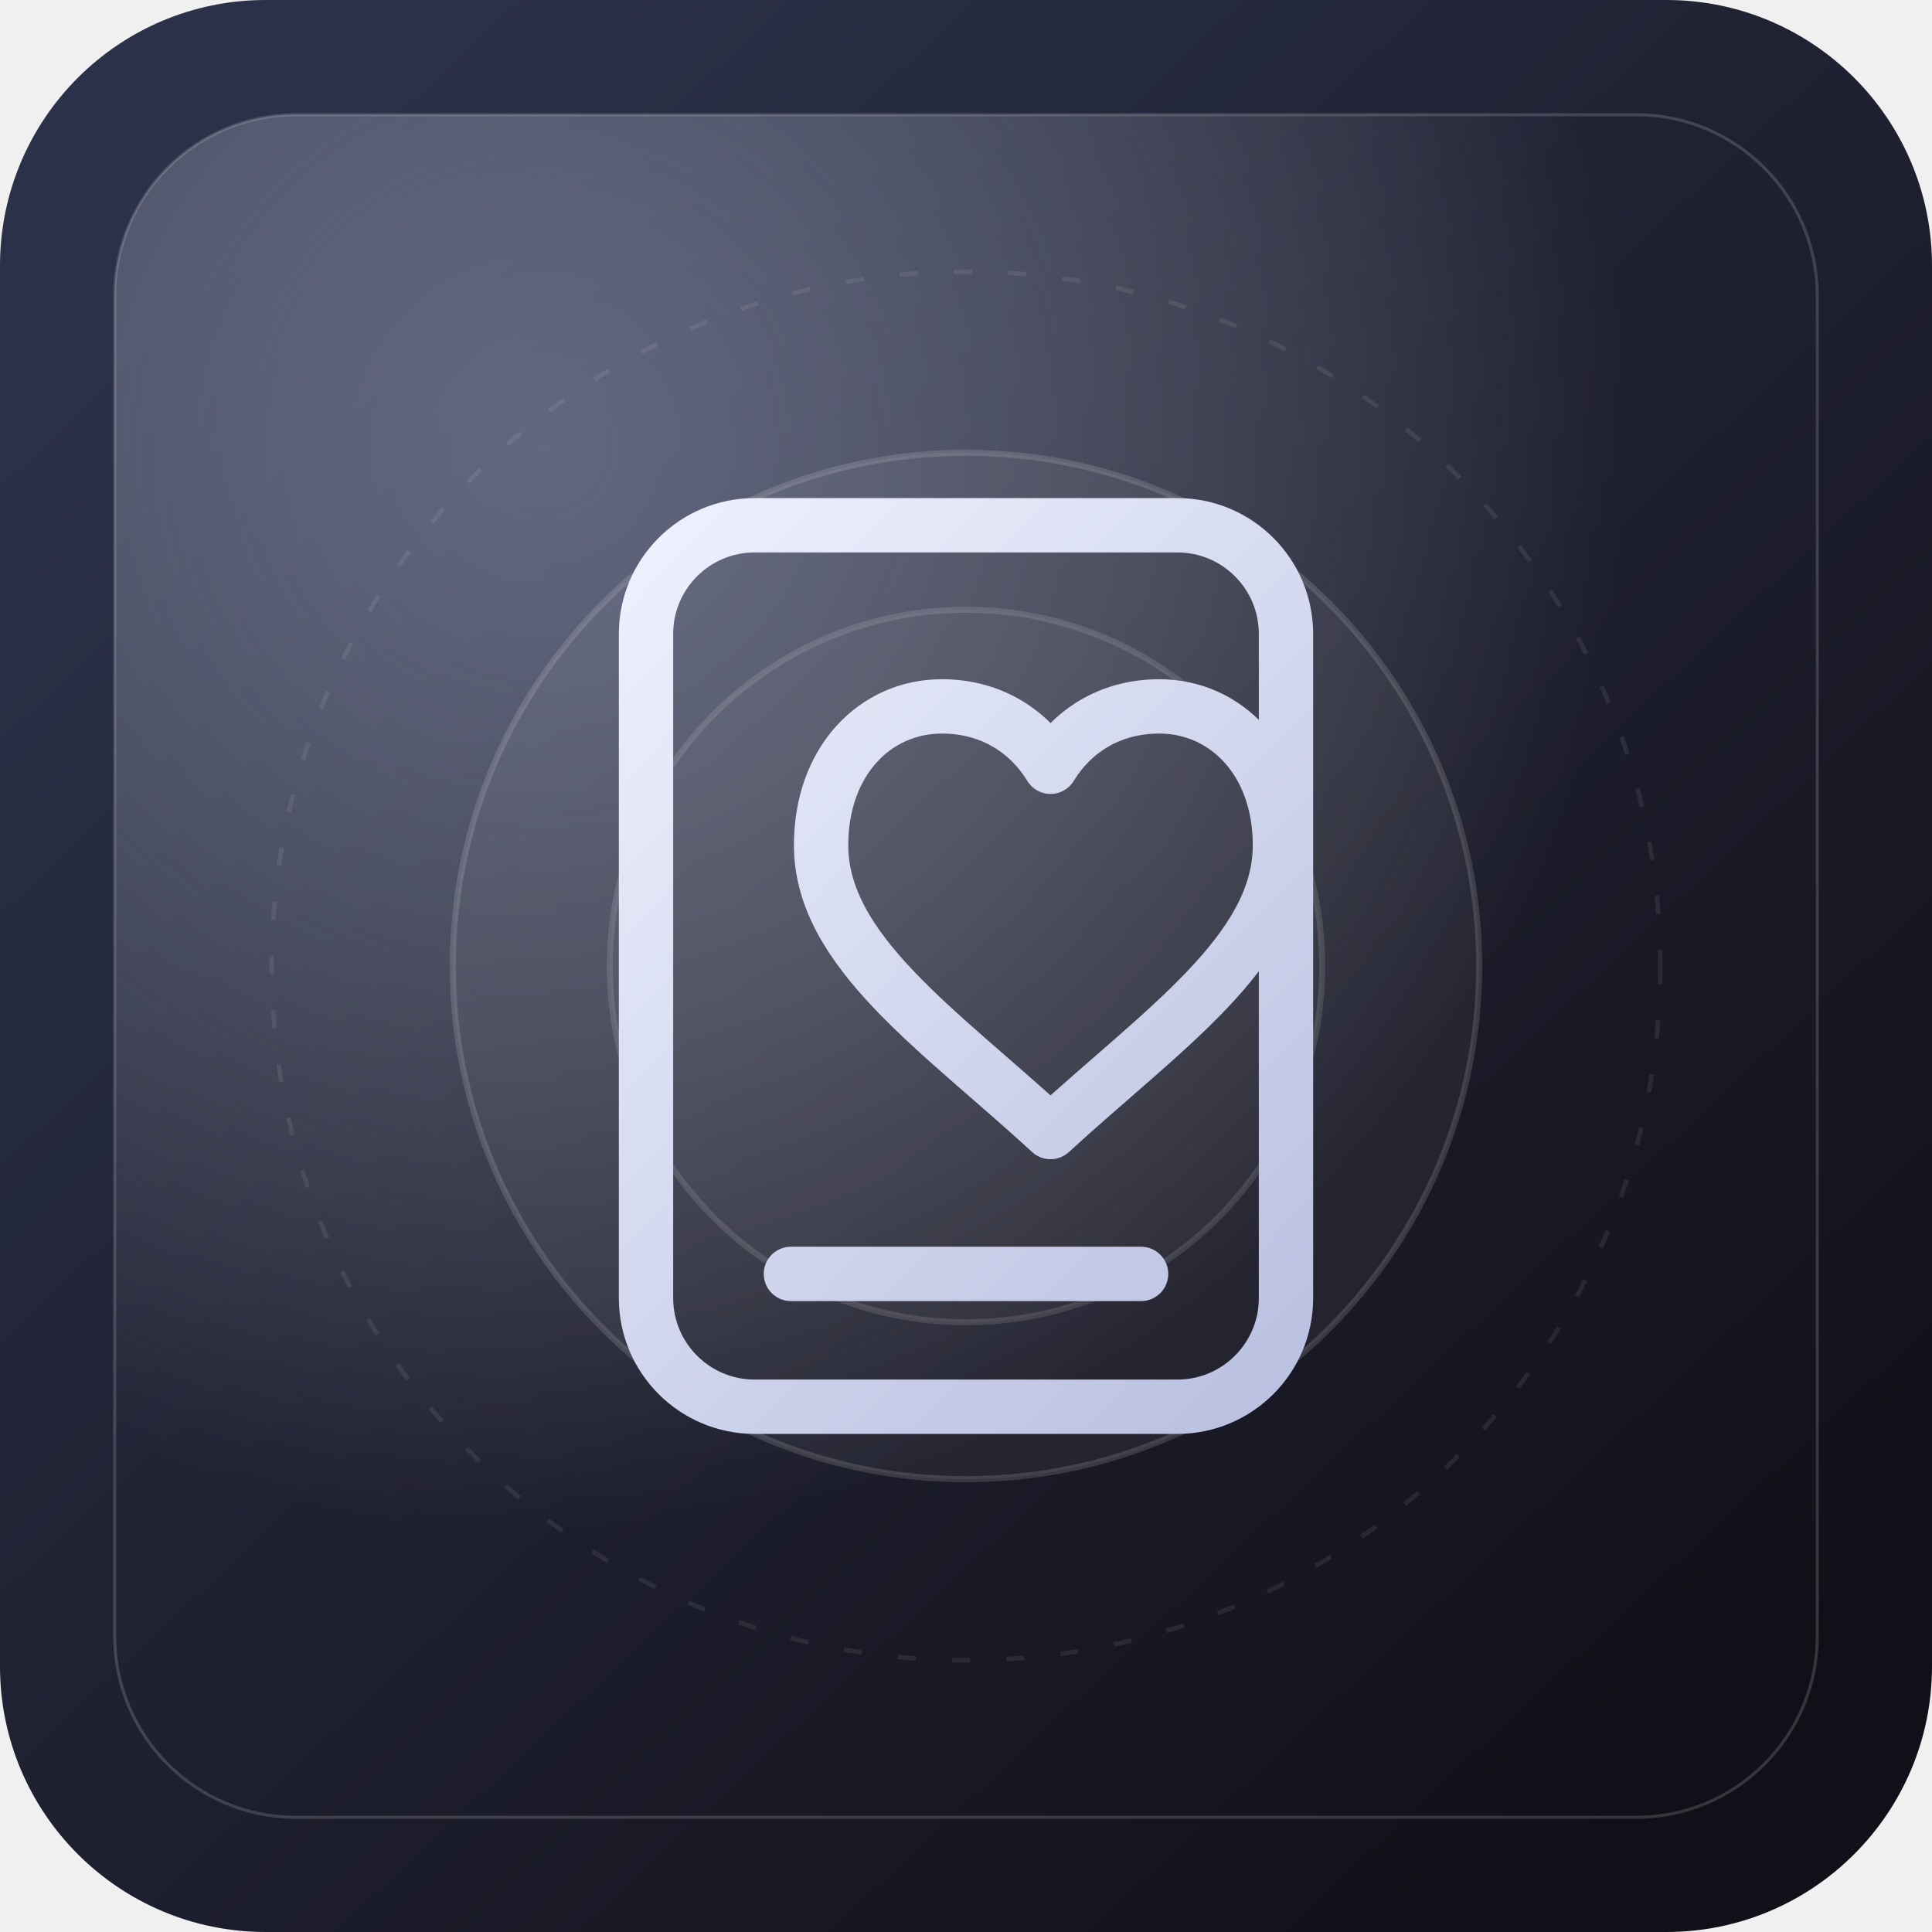
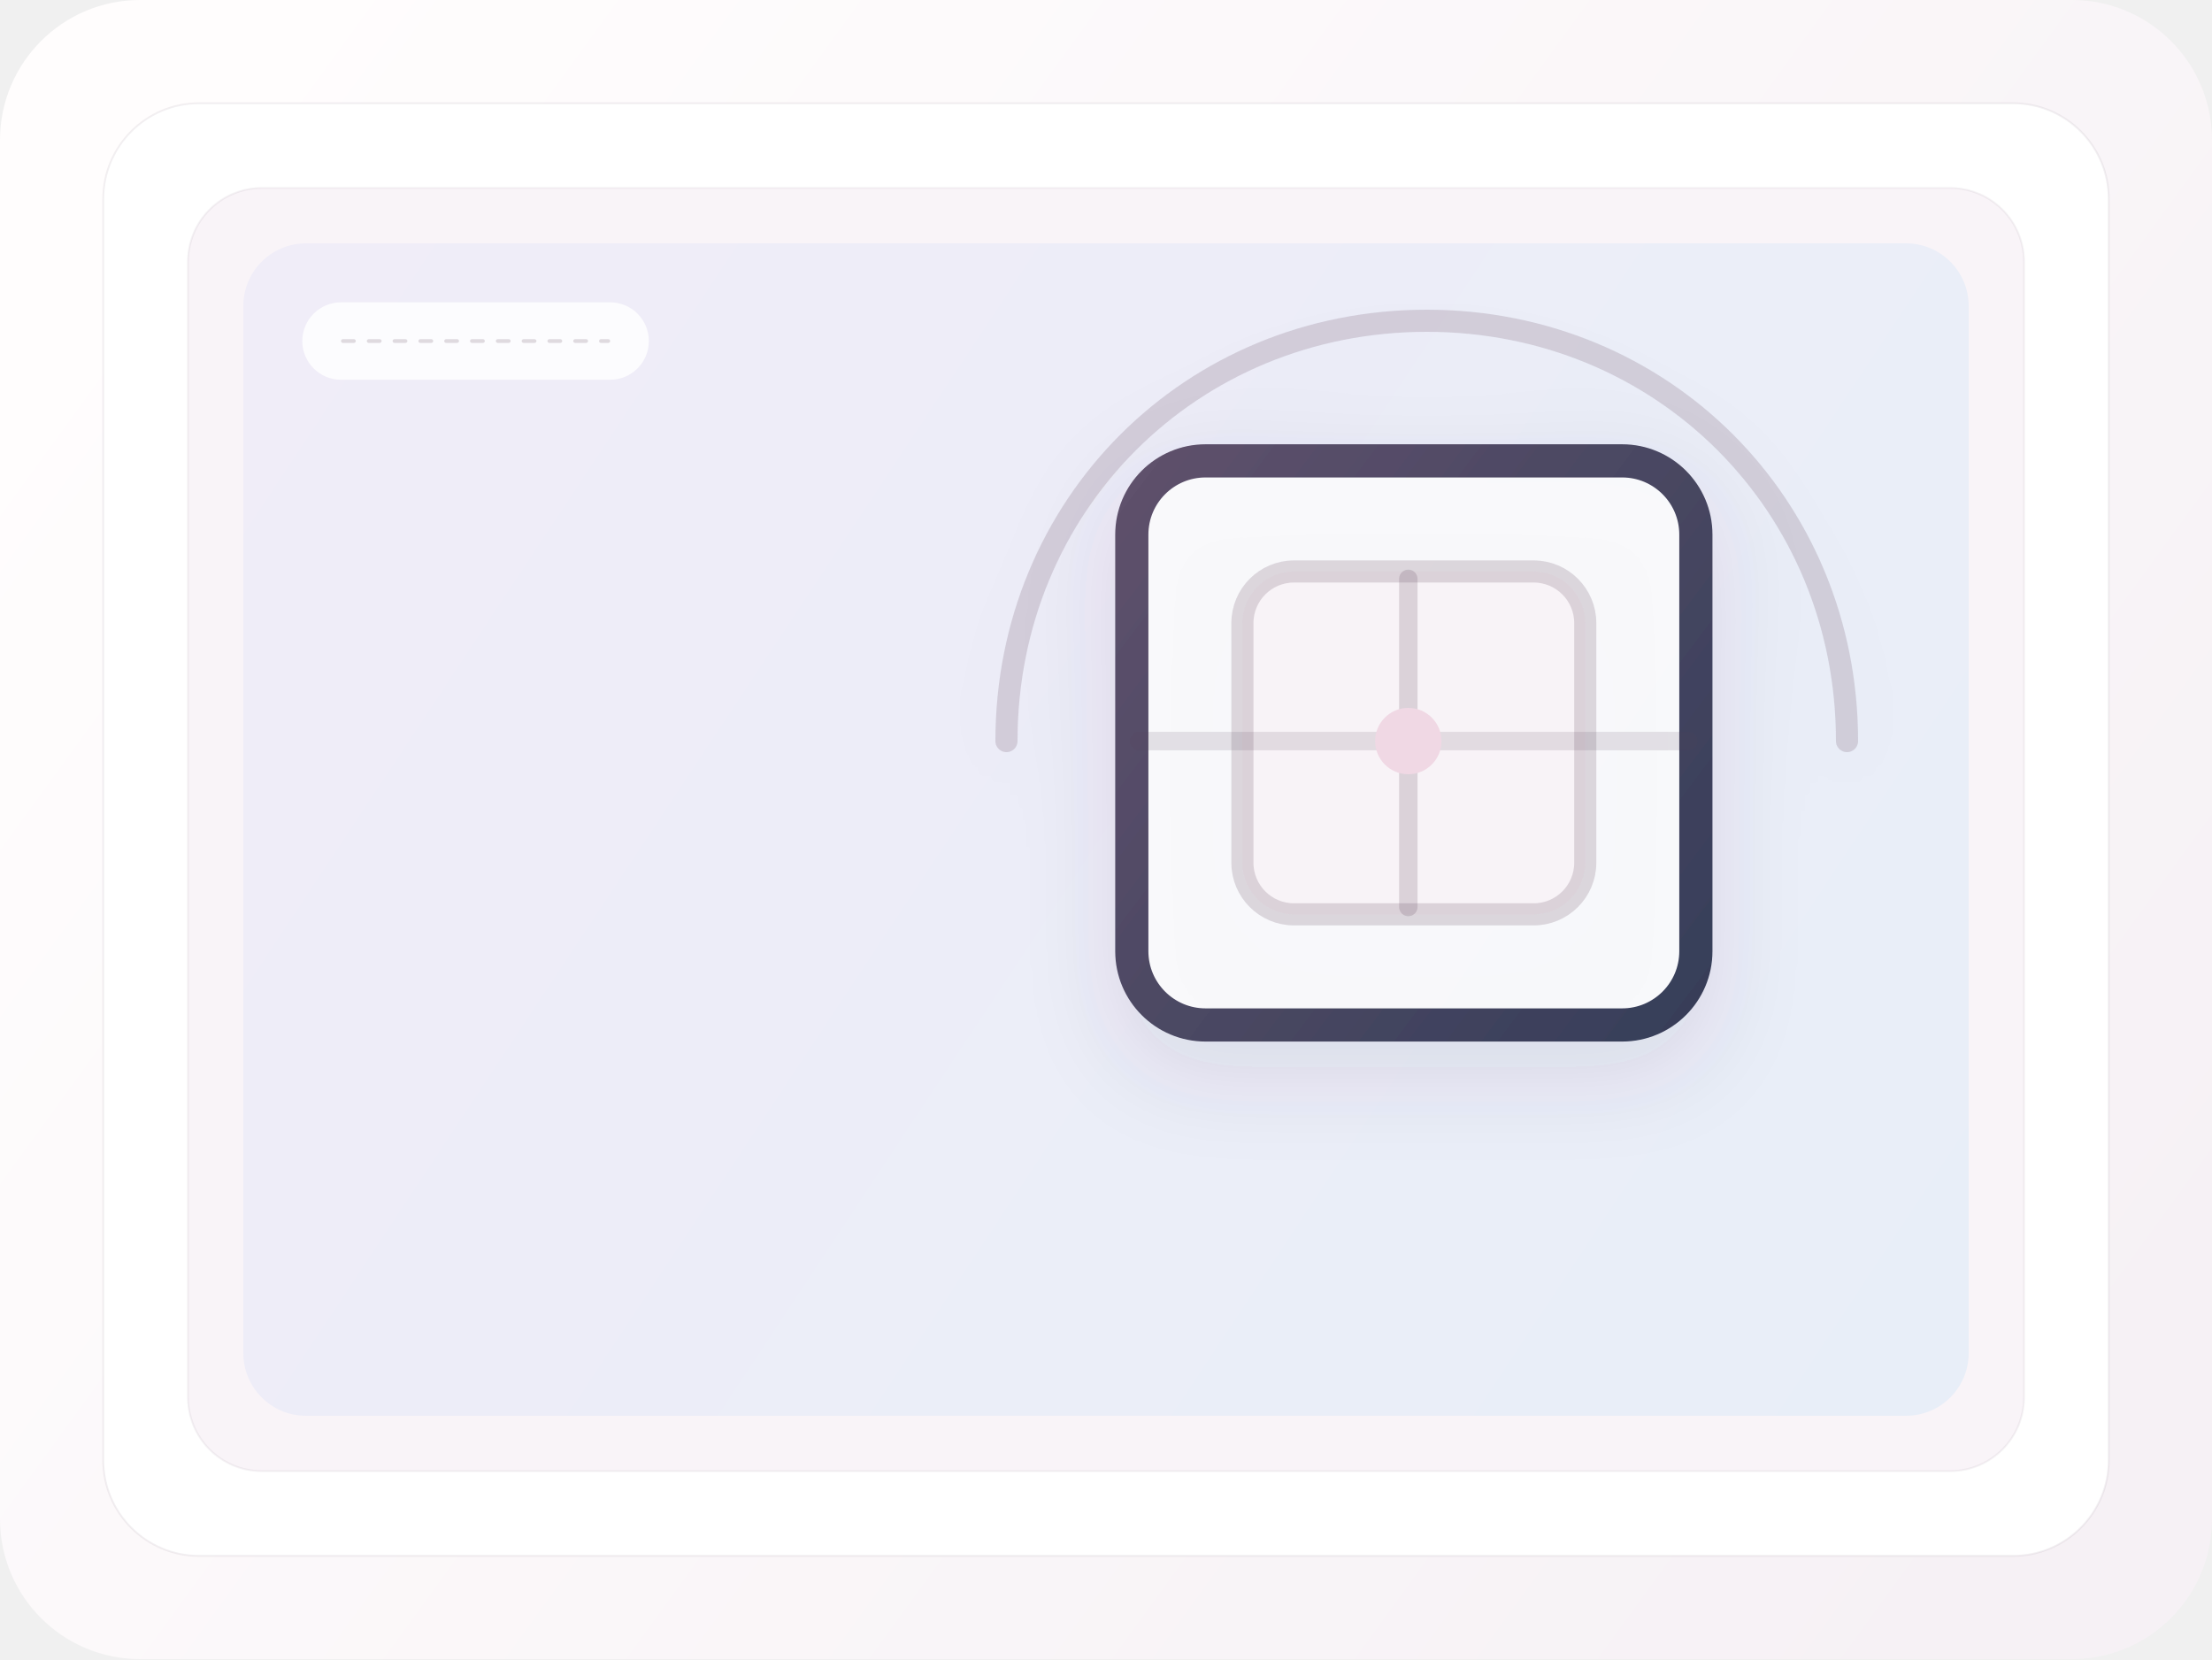
- <svg xmlns="http://www.w3.org/2000/svg" width="640" height="640" viewBox="0 0 640 640" fill="none">
+ <svg xmlns="http://www.w3.org/2000/svg" width="1200" height="900" viewBox="0 0 1200 900" fill="none">
  <defs>
-     <linearGradient id="bg" x1="80" y1="72" x2="560" y2="584" gradientUnits="userSpaceOnUse">
-       <stop stop-color="#2b3148" />
-       <stop offset="1" stop-color="#120f18" />
+     <linearGradient id="paper" x1="84" y1="74" x2="1118" y2="826" gradientUnits="userSpaceOnUse">
+       <stop stop-color="#FFFDFD" />
+       <stop offset="1" stop-color="#F6F1F5" />
    </linearGradient>
-     <radialGradient id="mist" cx="0" cy="0" r="1" gradientUnits="userSpaceOnUse" gradientTransform="translate(180 148) rotate(45) scale(360)">
-       <stop stop-color="#b3badd" stop-opacity="0.42" />
-       <stop offset="1" stop-color="#FFFFFF" stop-opacity="0" />
-     </radialGradient>
-     <linearGradient id="stroke" x1="180" y1="176" x2="480" y2="470" gradientUnits="userSpaceOnUse">
-       <stop stop-color="#f1f4ff" />
-       <stop offset="1" stop-color="#b3badd" />
+     <linearGradient id="plumLine" x1="280" y1="210" x2="924" y2="696" gradientUnits="userSpaceOnUse">
+       <stop stop-color="#7A5E79" />
+       <stop offset="1" stop-color="#2E3A55" />
+     </linearGradient>
+     <filter id="shadow" x="-20%" y="-20%" width="140%" height="140%">
+       <feDropShadow dx="0" dy="18" stdDeviation="24" flood-color="rgba(72,54,86,0.12)" />
+     </filter>
+   </defs>
+   <rect width="1200" height="900" rx="76" fill="url(#paper)" />
+   <rect x="56" y="56" width="1088" height="788" rx="52" fill="white" stroke="rgba(91,65,88,0.08)" />
+   <rect x="102" y="102" width="996" height="696" rx="40" fill="rgba(248,243,247,0.96)" stroke="rgba(91,65,88,0.07)" />
+   <rect x="132" y="132" width="936" height="636" rx="34" fill="url(#hero)" />
+   <rect x="164" y="164" width="188" height="42" rx="21" fill="rgba(255,255,255,0.82)" />
+   <path d="M186 185H330" stroke="rgba(91,65,88,0.18)" stroke-width="2" stroke-linecap="round" stroke-dasharray="6 8" />
+   <defs>
+     <linearGradient id="hero" x1="144" y1="148" x2="1056" y2="752" gradientUnits="userSpaceOnUse">
+       <stop stop-color="#F0EDF8" />
+       <stop offset="1" stop-color="#E8EEF8" />
    </linearGradient>
  </defs>
-   <rect width="640" height="640" rx="88" fill="url(#bg)" />
-   <rect x="38" y="38" width="564" height="564" rx="60" fill="url(#mist)" stroke="rgba(255,255,255,0.16)" />
-   <circle cx="320" cy="320" r="170" fill="rgba(255,255,255,0.05)" stroke="rgba(255,255,255,0.14)" stroke-width="2" />
-   <circle cx="320" cy="320" r="118" fill="rgba(255,255,255,0.03)" stroke="rgba(255,255,255,0.12)" stroke-width="2" />
-   <g stroke="url(#stroke)" stroke-width="18" stroke-linecap="round" stroke-linejoin="round">
-     <rect x="214" y="174" width="212" height="292" rx="36" />
-     <path d="M272 280C272 252 290 234 312 234C327 234 340 241 348 254C356 241 369 234 384 234C406 234 424 252 424 280C424 315 385 341 348 375C311 341 272 315 272 280Z" />
-     <path d="M262 422H378" />
+   <g filter="url(#shadow)">
+     <rect x="614" y="250" width="306" height="306" rx="40" fill="rgba(255,255,255,0.76)" stroke="url(#plumLine)" stroke-width="18" />
+     <rect x="674" y="310" width="186" height="186" rx="28" fill="#F8F3F7" stroke="rgba(91,65,88,0.18)" stroke-width="12" />
+     <path d="M764 314V492" stroke="rgba(91,65,88,0.18)" stroke-width="10" stroke-linecap="round" />
+     <path d="M618 402H916" stroke="rgba(91,65,88,0.14)" stroke-width="10" stroke-linecap="round" />
+     <path d="M546 402C546 274 646 174 774 174C902 174 1002 274 1002 402" stroke="rgba(91,65,88,0.18)" stroke-width="12" stroke-linecap="round" />
+     <circle cx="764" cy="402" r="18" fill="#F0D8E4" />
  </g>
-   <circle cx="320" cy="320" r="230" stroke="rgba(255,255,255,0.08)" stroke-width="1.5" stroke-dasharray="6 12" />
</svg>
